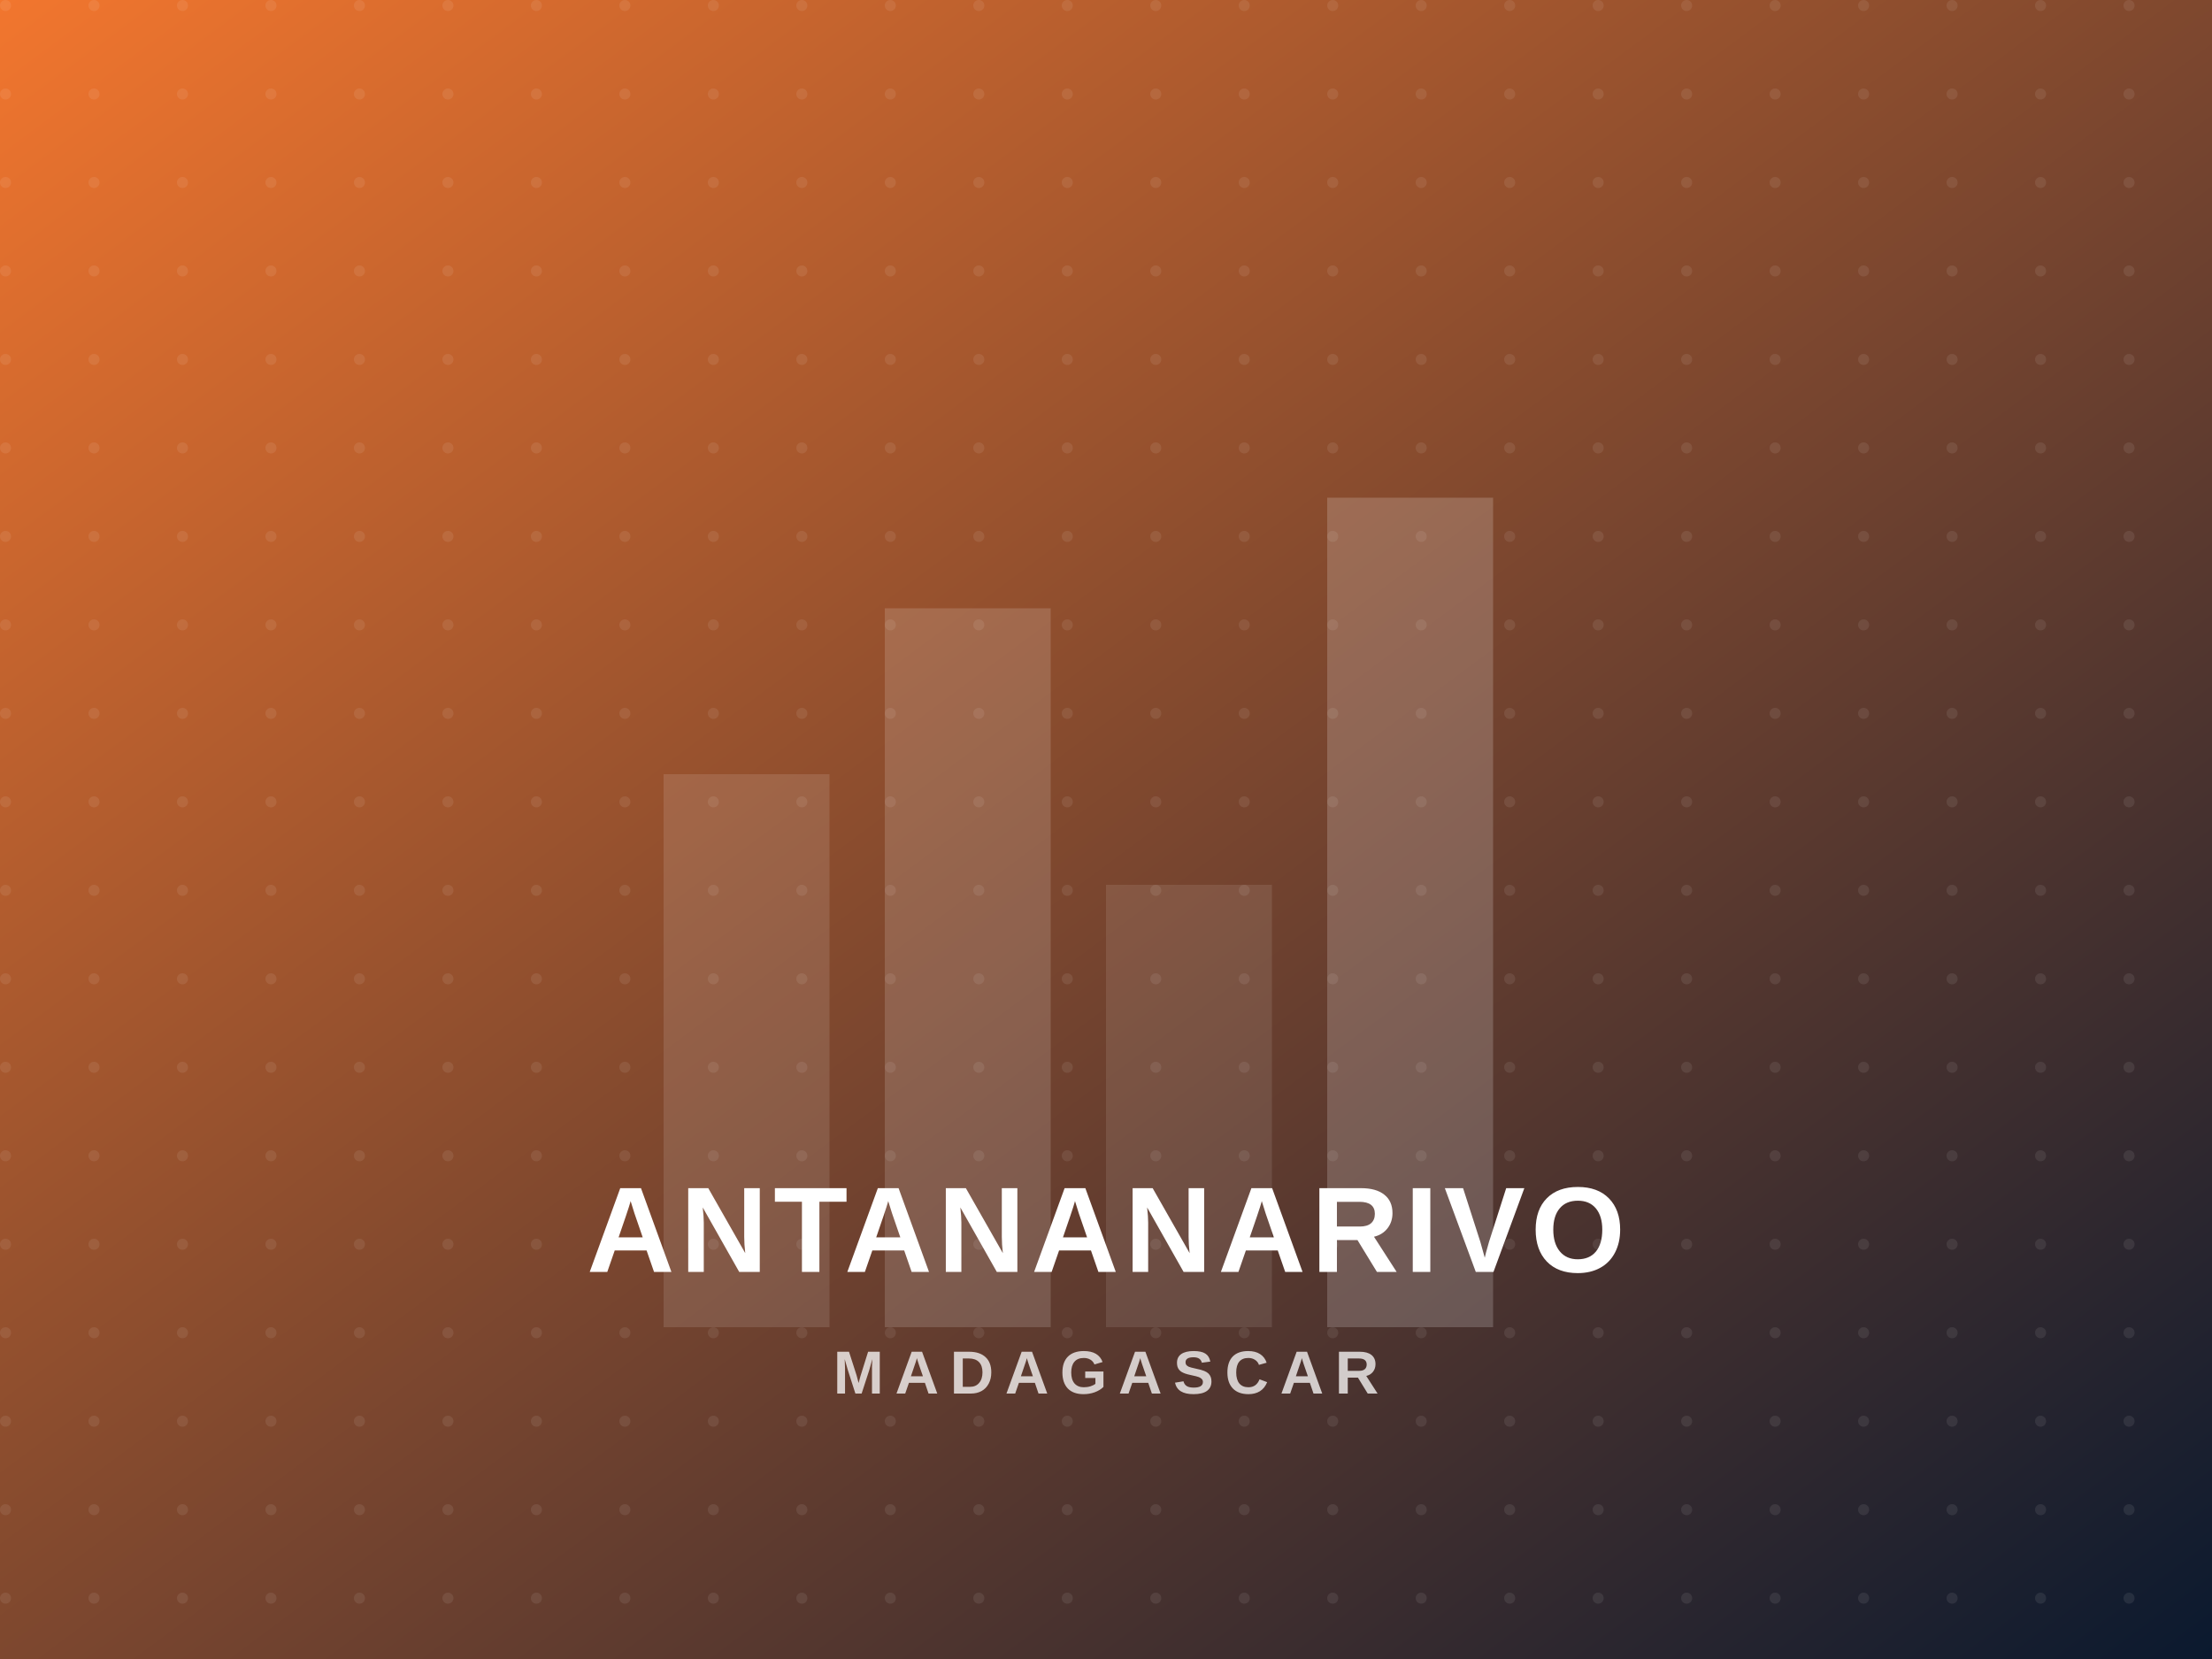
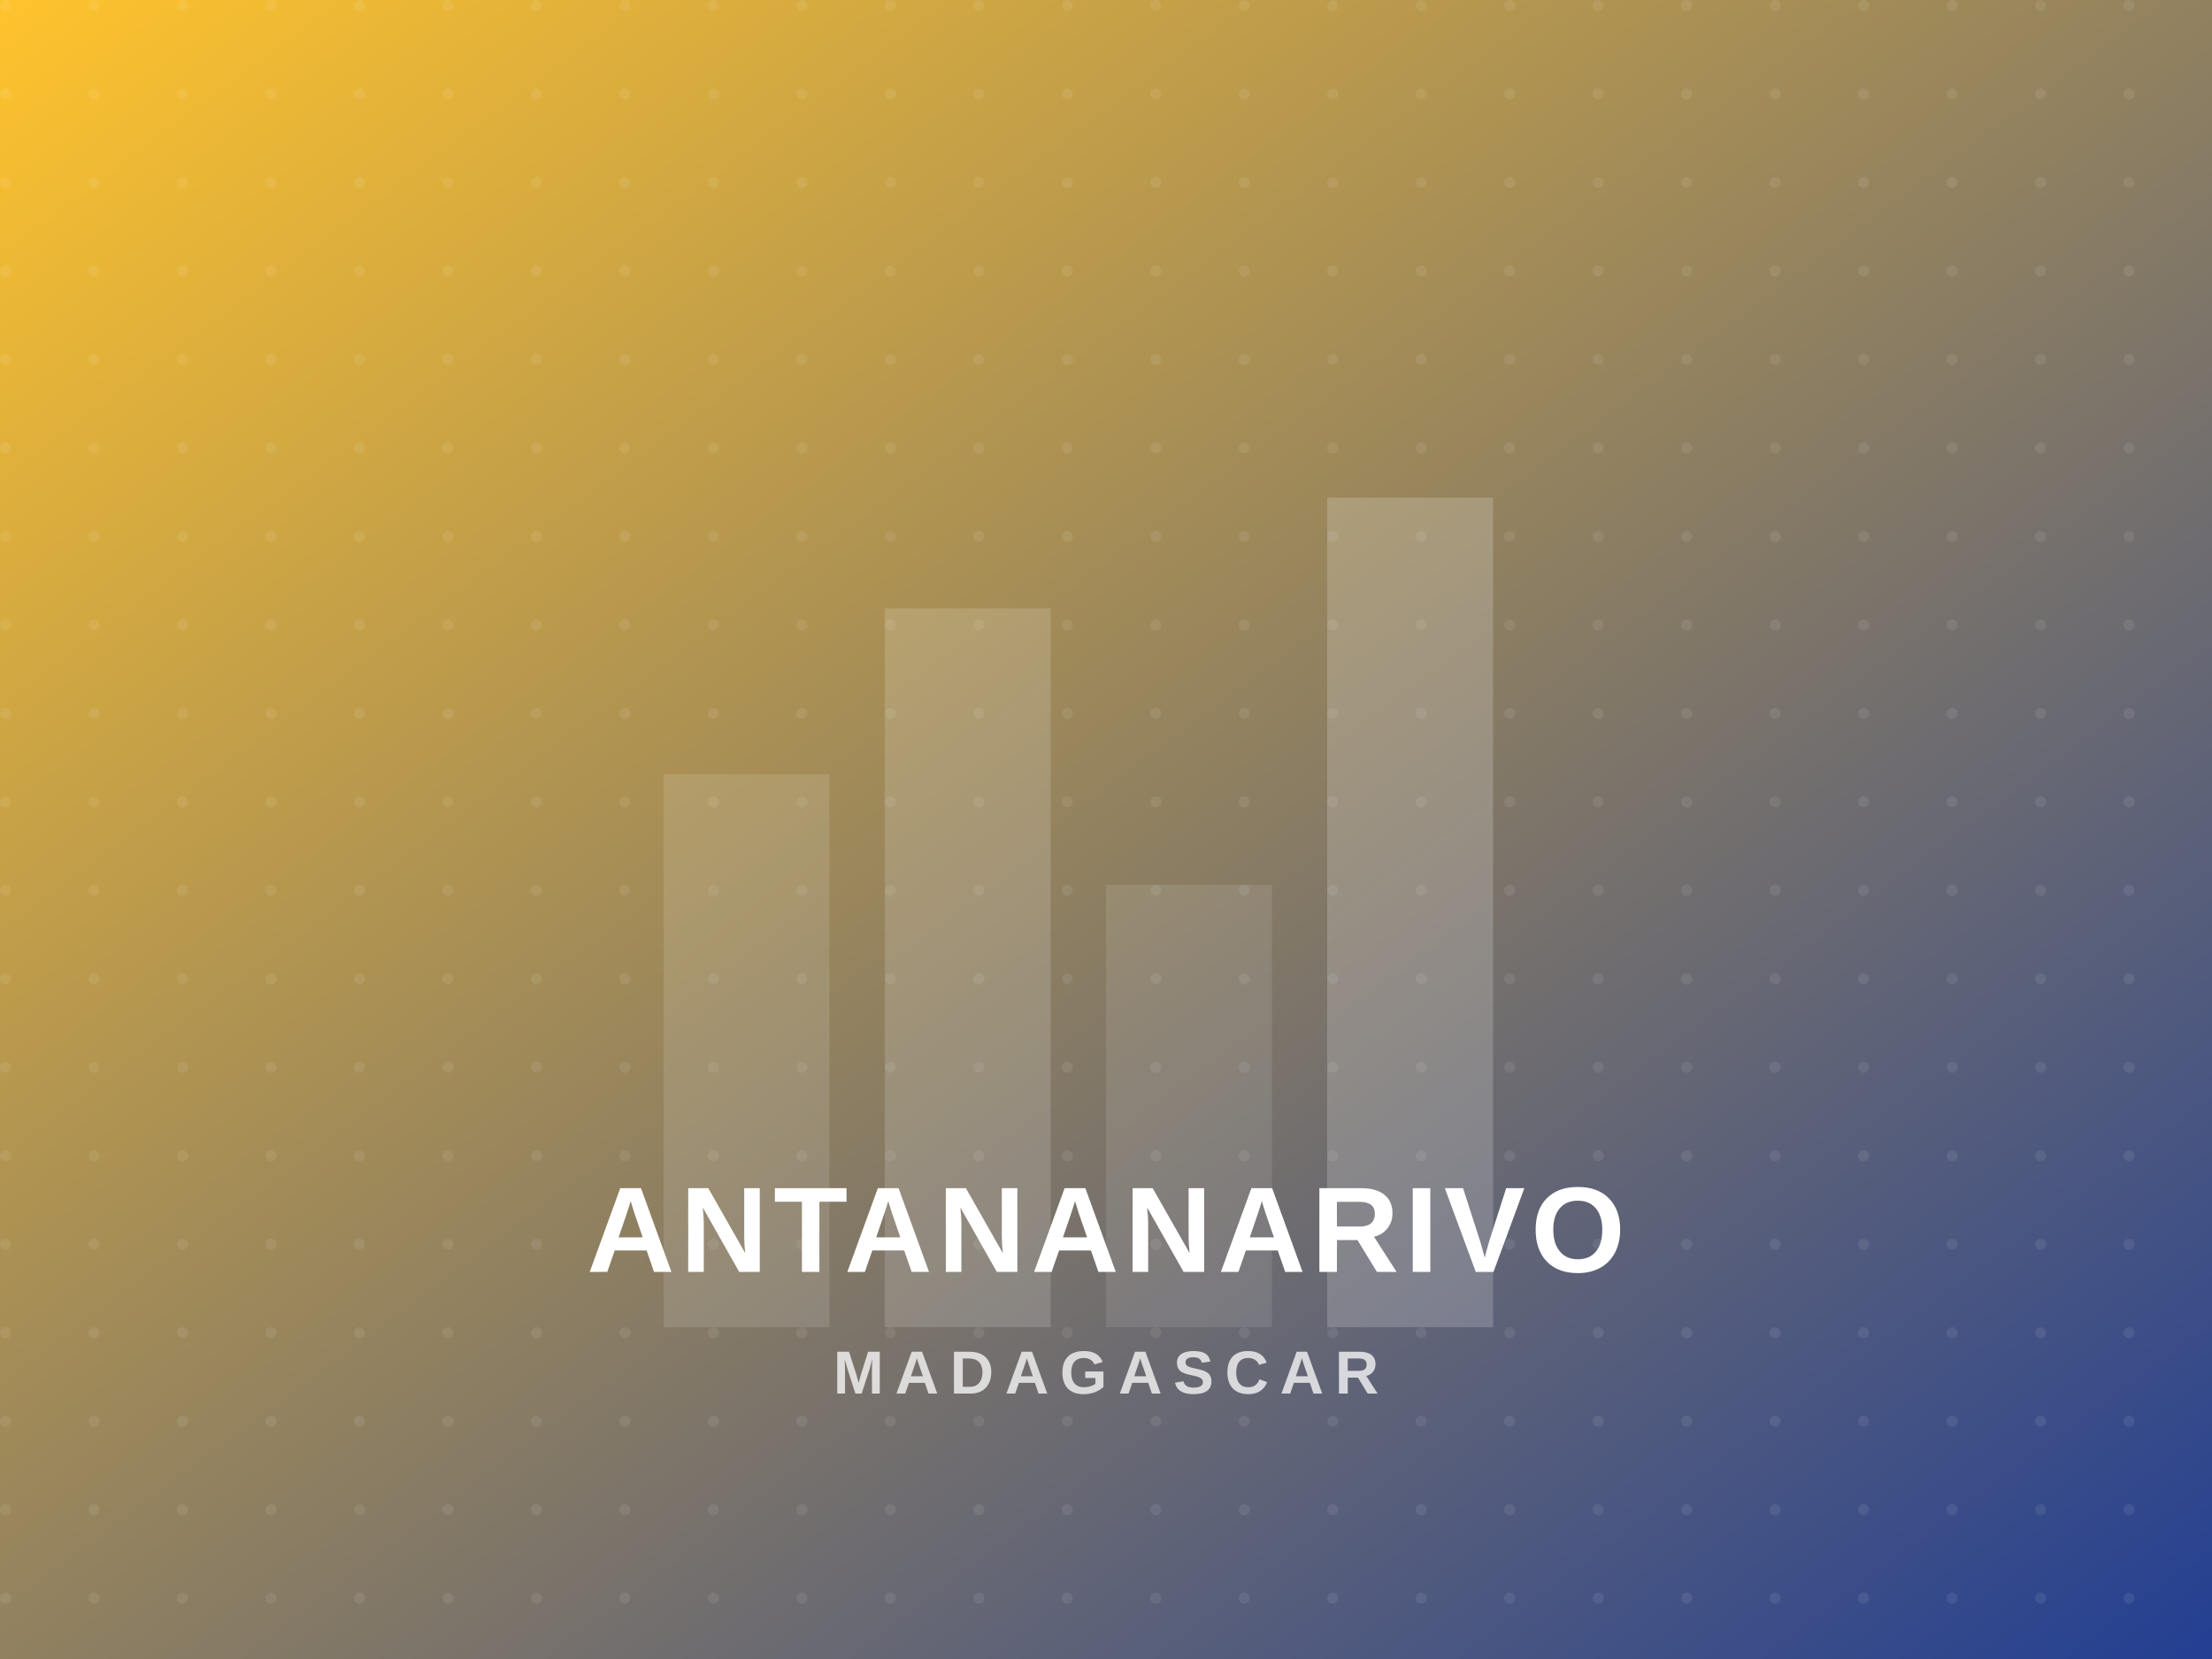
<svg xmlns="http://www.w3.org/2000/svg" width="800" height="600" viewBox="0 0 400 300">
  <defs>
    <linearGradient id="g" x1="0%" y1="0%" x2="100%" y2="100%">
-       <stop offset="0%" stop-color="#f2762e" />
-       <stop offset="100%" stop-color="#0a192f" />
+       <stop offset="0%" stop-color="#FFC32C" />
+       <stop offset="100%" stop-color="#233F93" />
    </linearGradient>
    <pattern id="dots" width="16" height="16" patternUnits="userSpaceOnUse">
      <circle cx="1" cy="1" r="1" fill="white" opacity="0.08" />
    </pattern>
  </defs>
  <rect width="400" height="300" fill="url(#g)" />
  <rect width="400" height="300" fill="url(#dots)" />
  <rect x="120" y="140" width="30" height="100" fill="white" opacity="0.12" />
  <rect x="160" y="110" width="30" height="130" fill="white" opacity="0.15" />
  <rect x="200" y="160" width="30" height="80" fill="white" opacity="0.1" />
  <rect x="240" y="90" width="30" height="150" fill="white" opacity="0.18" />
  <text x="200" y="230" font-family="Arial, sans-serif" font-size="22" font-weight="900" fill="white" text-anchor="middle" letter-spacing="1">ANTANANARIVO</text>
  <text x="200" y="252" font-family="Arial, sans-serif" font-size="11" font-weight="700" fill="white" fill-opacity="0.75" text-anchor="middle" letter-spacing="2">MADAGASCAR</text>
</svg>
